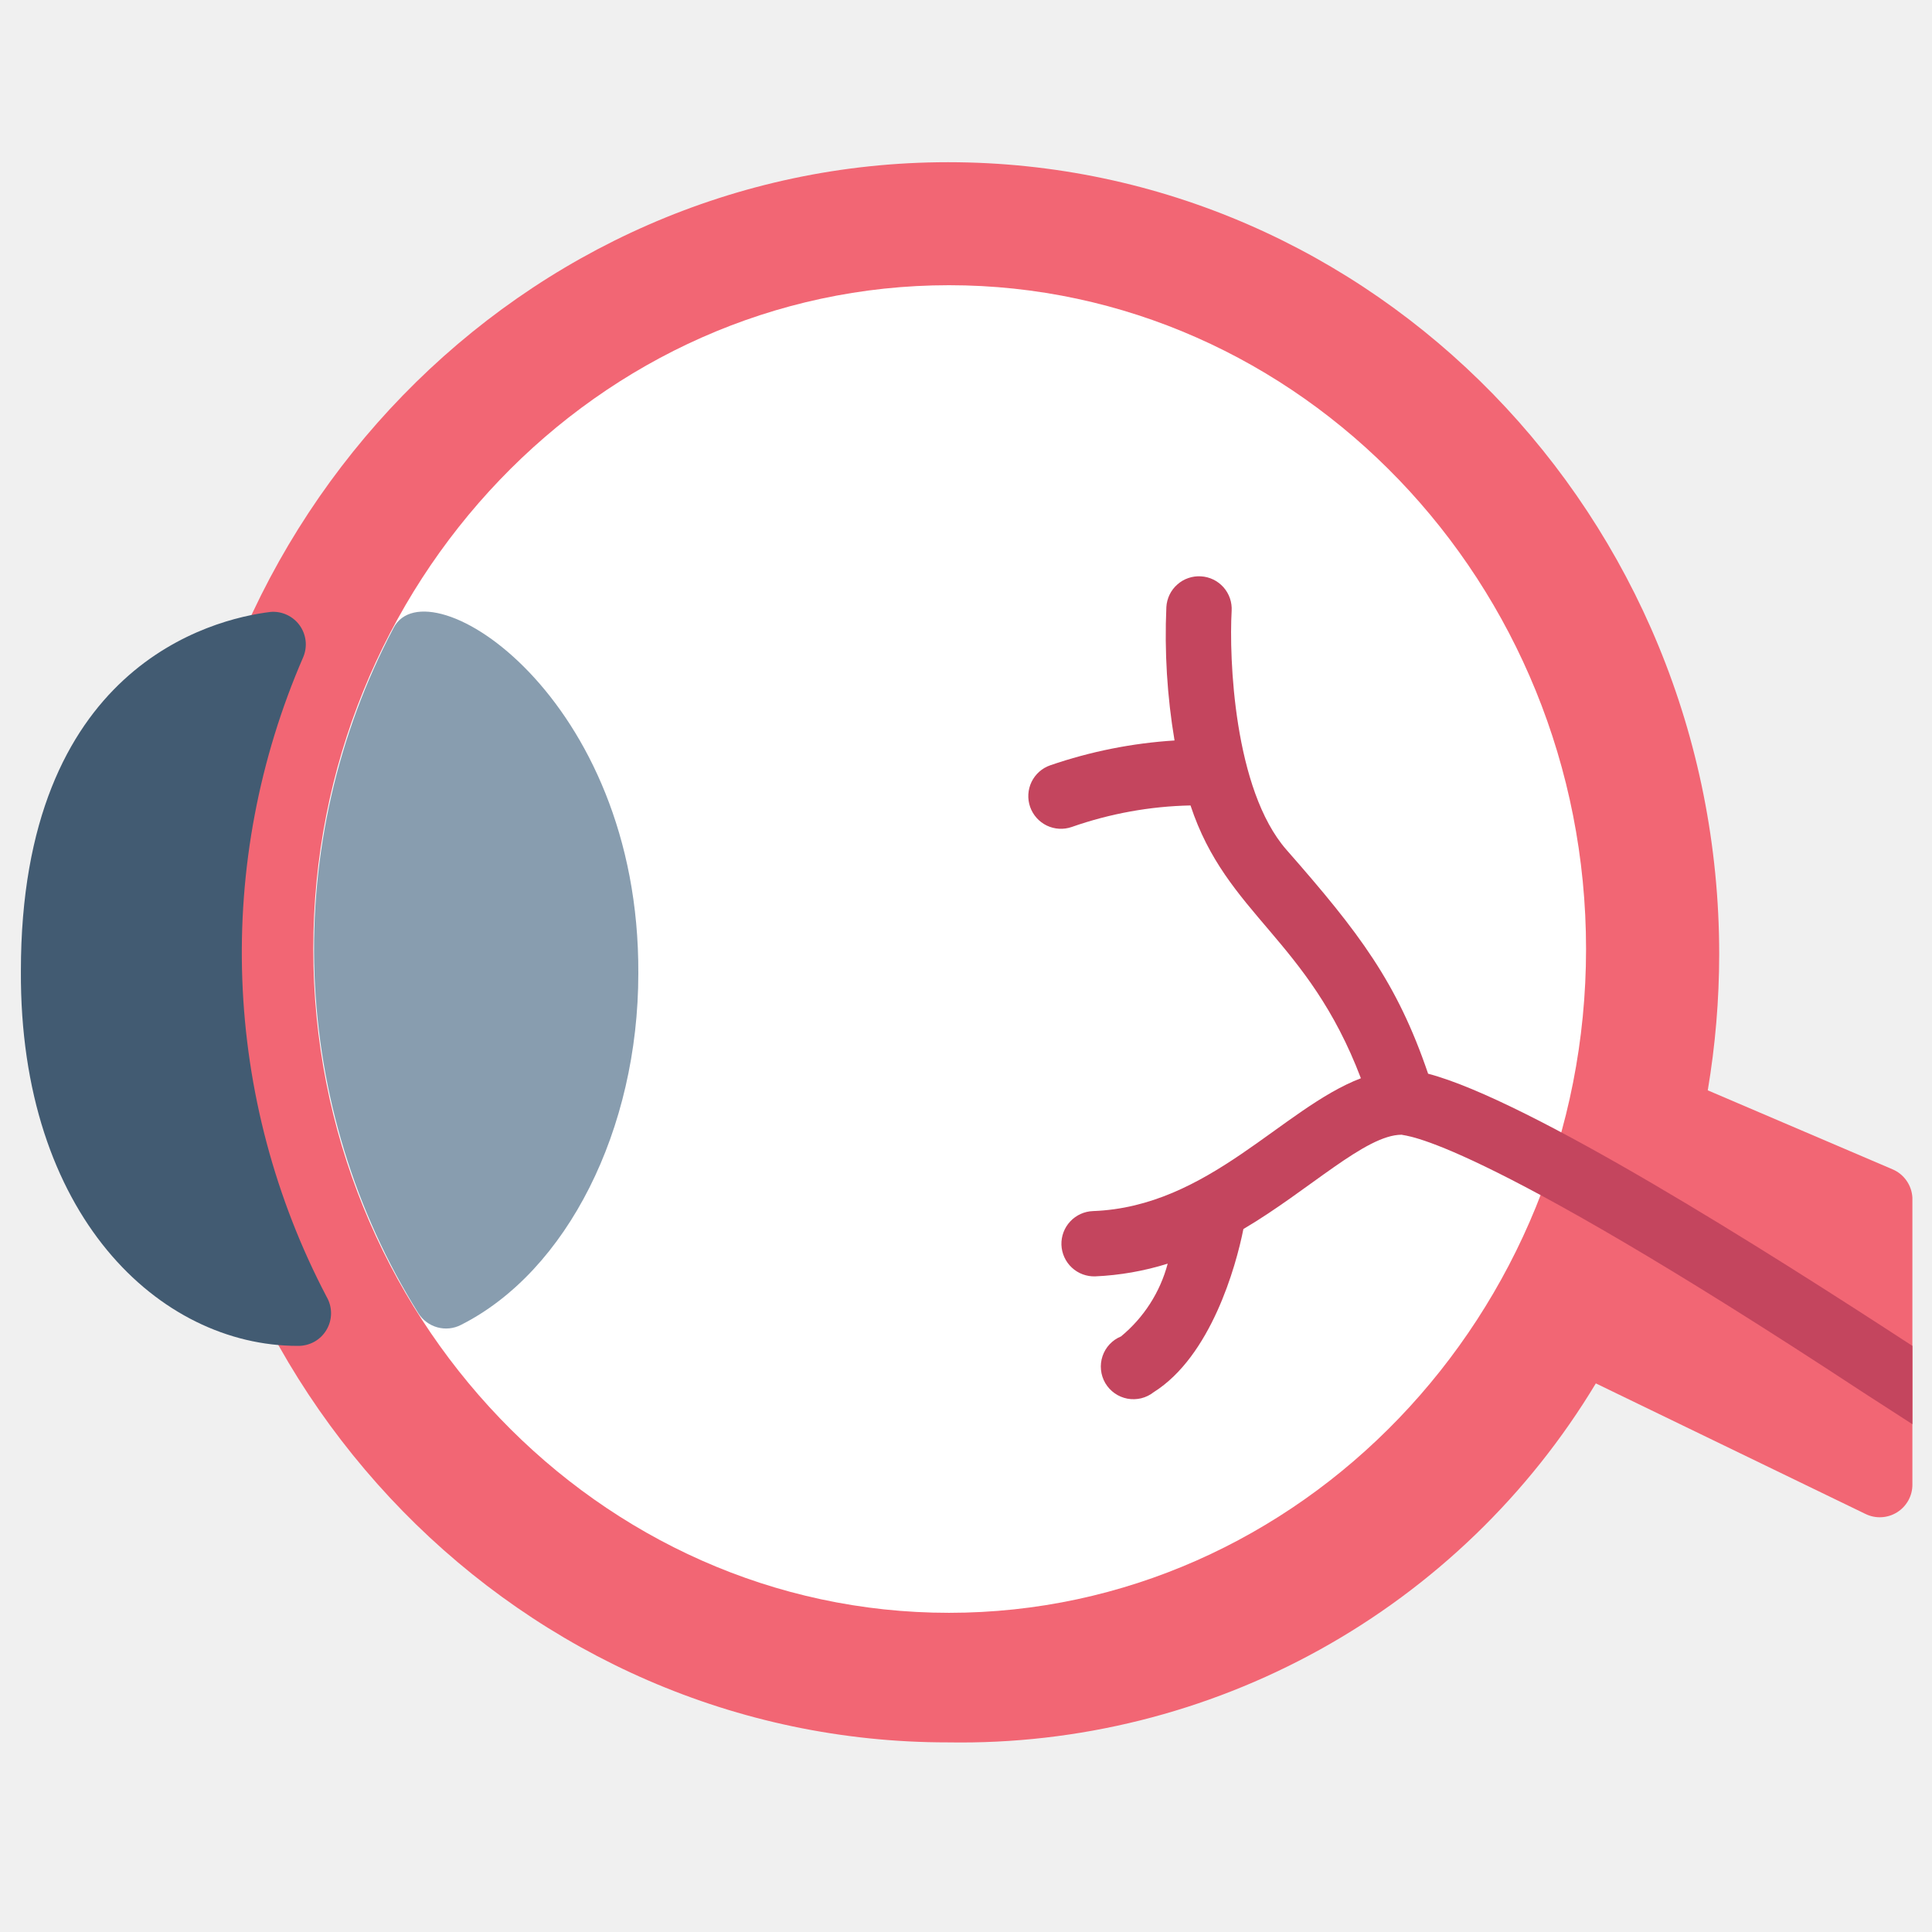
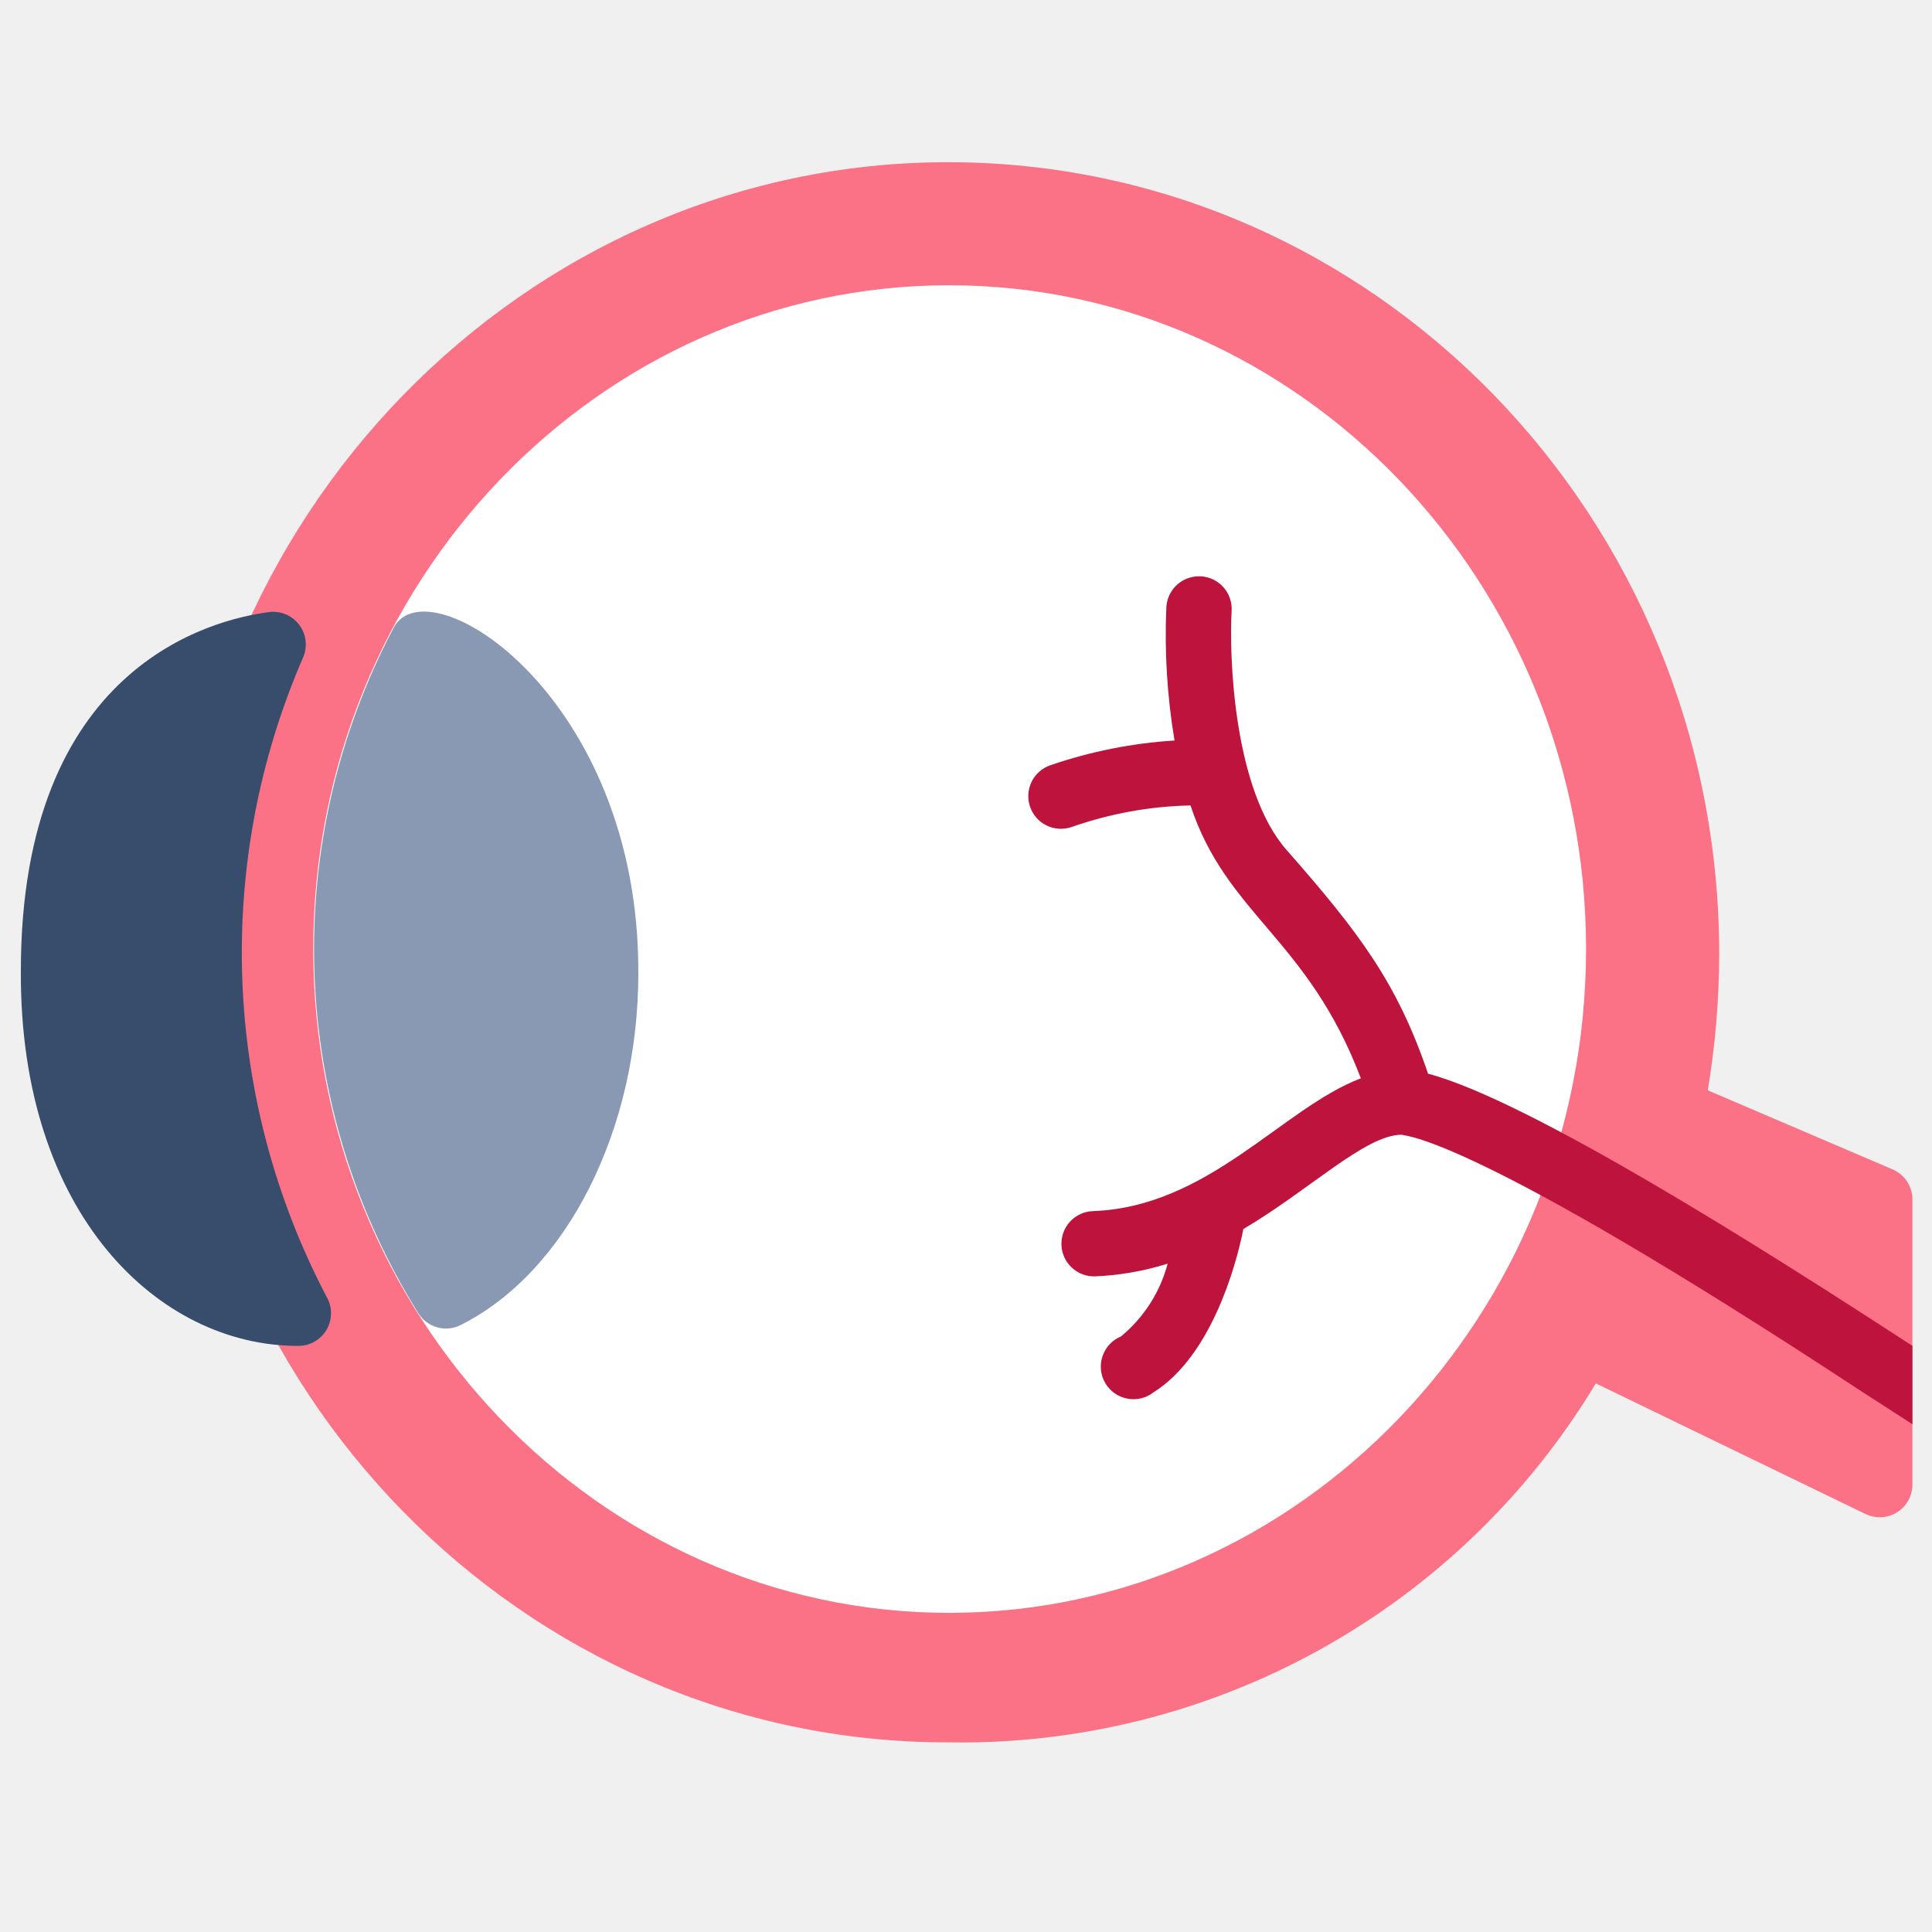
<svg xmlns="http://www.w3.org/2000/svg" width="48" height="48" viewBox="0 0 48 48" fill="none">
-   <g clip-path="url(#clip0_311_8788)">
-     <g clip-path="url(#clip1_311_8788)">
-       <path d="M47.513 29.757V36.884C47.514 37.021 47.479 37.157 47.412 37.278C47.345 37.398 47.249 37.5 47.132 37.573C47.015 37.646 46.882 37.688 46.744 37.695C46.607 37.702 46.469 37.674 46.346 37.613L39.648 34.37C37.983 37.137 35.619 39.418 32.794 40.983C29.97 42.548 26.783 43.344 23.554 43.289C12.989 43.297 4.386 34.492 4.386 23.708C4.386 12.924 12.989 4.03 23.554 4.03C34.119 4.03 42.713 12.835 42.713 23.708C42.712 24.841 42.617 25.972 42.429 27.089L47.019 29.051C47.159 29.11 47.28 29.208 47.367 29.333C47.455 29.458 47.505 29.604 47.513 29.757Z" fill="#F26674" />
-       <path d="M8.116 32.221C6.837 29.785 6.121 27.092 6.02 24.342C5.919 21.592 6.436 18.854 7.532 16.33C7.587 16.201 7.608 16.061 7.593 15.922C7.577 15.783 7.527 15.651 7.445 15.537C7.363 15.424 7.254 15.334 7.127 15.275C7 15.216 6.861 15.191 6.721 15.203C5.262 15.381 0.519 16.557 0.519 24.122C0.486 30.194 3.965 33.438 7.394 33.438C7.538 33.441 7.681 33.406 7.807 33.337C7.933 33.267 8.038 33.165 8.111 33.041C8.185 32.917 8.224 32.776 8.225 32.632C8.226 32.488 8.188 32.346 8.116 32.221V32.221Z" fill="#425B72" />
-       <path d="M23.578 7.086C14.87 7.086 7.784 14.489 7.784 23.578C7.784 32.667 14.87 40.07 23.578 40.07C32.286 40.07 39.405 32.675 39.405 23.578C39.405 14.481 32.286 7.086 23.578 7.086Z" fill="white" />
-       <path d="M9.778 15.6C8.383 18.244 7.705 21.208 7.813 24.196C7.922 27.183 8.812 30.091 10.394 32.627C10.502 32.798 10.67 32.923 10.865 32.977C11.06 33.031 11.268 33.011 11.448 32.919C14.092 31.589 15.859 28.054 15.859 24.186C15.892 17.295 10.621 13.978 9.778 15.6Z" fill="#889DAF" />
-       <path d="M47.513 33.438V35.384L46.257 34.573C36.462 28.135 34.905 28.232 34.824 28.192C33.924 28.192 32.529 29.57 30.892 30.535C30.705 31.476 30.081 33.697 28.662 34.589C28.571 34.661 28.465 34.712 28.353 34.74C28.24 34.767 28.123 34.77 28.009 34.749C27.895 34.727 27.788 34.682 27.693 34.615C27.598 34.548 27.519 34.462 27.46 34.362C27.402 34.261 27.365 34.15 27.354 34.035C27.342 33.919 27.355 33.803 27.392 33.693C27.429 33.583 27.489 33.483 27.568 33.398C27.648 33.313 27.744 33.247 27.851 33.203C28.417 32.736 28.823 32.104 29.011 31.395C28.427 31.578 27.822 31.684 27.211 31.711C26.996 31.718 26.786 31.64 26.629 31.493C26.472 31.347 26.379 31.143 26.371 30.928C26.364 30.713 26.442 30.504 26.589 30.347C26.736 30.189 26.939 30.097 27.154 30.089C30.032 29.984 31.857 27.535 33.811 26.789C32.489 23.311 30.478 22.735 29.578 20.011C28.572 20.032 27.576 20.213 26.627 20.546C26.526 20.581 26.42 20.596 26.313 20.59C26.207 20.584 26.103 20.557 26.007 20.511C25.813 20.417 25.664 20.25 25.593 20.047C25.558 19.947 25.543 19.84 25.549 19.734C25.555 19.627 25.582 19.523 25.628 19.427C25.722 19.233 25.889 19.084 26.092 19.014C27.089 18.671 28.128 18.463 29.181 18.397C28.997 17.302 28.929 16.191 28.978 15.081C28.984 14.975 29.012 14.87 29.058 14.774C29.105 14.678 29.17 14.592 29.25 14.522C29.329 14.451 29.422 14.396 29.523 14.362C29.624 14.327 29.731 14.312 29.838 14.319C29.944 14.325 30.048 14.352 30.145 14.399C30.241 14.445 30.326 14.511 30.397 14.59C30.468 14.67 30.522 14.763 30.557 14.864C30.592 14.965 30.606 15.072 30.6 15.178C30.535 16.322 30.648 19.613 31.962 21.113C33.778 23.181 34.711 24.413 35.481 26.676C37.978 27.332 43.856 31.054 47.513 33.438Z" fill="#C4455E" />
-     </g>
+   <g clip-path="url(#clip0_677_6743)">
+     <path d="M47.513 29.757V36.884C47.513 37.022 47.478 37.157 47.411 37.278C47.345 37.398 47.248 37.5 47.132 37.573C47.015 37.646 46.881 37.688 46.744 37.695C46.606 37.702 46.469 37.674 46.345 37.614L39.648 34.37C37.982 37.138 35.619 39.418 32.794 40.983C29.969 42.549 26.782 43.344 23.553 43.289C12.988 43.297 4.386 34.492 4.386 23.708C4.386 12.925 12.988 4.03 23.553 4.03C34.118 4.03 42.713 12.835 42.713 23.708C42.711 24.841 42.616 25.972 42.429 27.089L47.018 29.052C47.158 29.111 47.279 29.208 47.367 29.333C47.454 29.458 47.505 29.605 47.513 29.757Z" fill="#FB7185" />
+     <path d="M8.116 32.222C6.837 29.785 6.121 27.092 6.02 24.342C5.919 21.592 6.435 18.854 7.532 16.33C7.587 16.202 7.608 16.061 7.592 15.922C7.577 15.784 7.526 15.651 7.444 15.538C7.363 15.424 7.253 15.334 7.127 15.275C7 15.217 6.86 15.192 6.721 15.203C5.262 15.381 0.518 16.557 0.518 24.122C0.486 30.195 3.964 33.438 7.394 33.438C7.538 33.441 7.68 33.407 7.806 33.337C7.932 33.267 8.037 33.165 8.111 33.041C8.184 32.917 8.223 32.776 8.224 32.632C8.225 32.488 8.188 32.346 8.116 32.222Z" fill="#384C6C" />
+     <path d="M23.578 7.087C14.87 7.087 7.783 14.489 7.783 23.579C7.783 32.668 14.87 40.071 23.578 40.071C32.286 40.071 39.405 32.676 39.405 23.579C39.405 14.481 32.286 7.087 23.578 7.087Z" fill="white" />
+     <path d="M9.778 15.6C8.382 18.244 7.705 21.208 7.813 24.196C7.921 27.184 8.811 30.091 10.394 32.627C10.502 32.799 10.669 32.924 10.864 32.978C11.059 33.032 11.268 33.011 11.448 32.919C14.091 31.59 15.859 28.054 15.859 24.187C15.891 17.295 10.621 13.979 9.778 15.6Z" fill="#8999B3" />
+     <path d="M47.513 33.438V35.384L46.256 34.573C36.462 28.136 34.905 28.233 34.824 28.192C33.924 28.192 32.529 29.571 30.891 30.535C30.705 31.476 30.081 33.698 28.662 34.59C28.571 34.661 28.465 34.713 28.353 34.74C28.24 34.768 28.123 34.771 28.009 34.749C27.895 34.728 27.787 34.682 27.692 34.615C27.598 34.548 27.518 34.462 27.46 34.362C27.401 34.262 27.365 34.15 27.353 34.035C27.341 33.92 27.355 33.803 27.392 33.694C27.429 33.584 27.489 33.483 27.568 33.398C27.647 33.314 27.744 33.247 27.851 33.203C28.417 32.736 28.822 32.104 29.01 31.395C28.427 31.578 27.822 31.685 27.21 31.711C26.995 31.719 26.786 31.64 26.629 31.494C26.471 31.347 26.379 31.144 26.371 30.929C26.364 30.714 26.442 30.504 26.588 30.347C26.735 30.19 26.939 30.097 27.154 30.09C30.032 29.984 31.856 27.535 33.81 26.79C32.489 23.311 30.478 22.735 29.578 20.011C28.572 20.032 27.576 20.213 26.627 20.546C26.526 20.581 26.419 20.596 26.313 20.59C26.206 20.584 26.102 20.557 26.006 20.511C25.812 20.418 25.664 20.251 25.593 20.048C25.558 19.947 25.543 19.84 25.549 19.734C25.555 19.628 25.582 19.523 25.628 19.427C25.721 19.234 25.888 19.085 26.091 19.014C27.089 18.671 28.128 18.464 29.181 18.398C28.997 17.302 28.929 16.191 28.978 15.082C28.984 14.975 29.011 14.871 29.058 14.775C29.104 14.679 29.169 14.593 29.249 14.522C29.329 14.451 29.422 14.397 29.523 14.362C29.624 14.327 29.731 14.313 29.837 14.319C29.944 14.325 30.048 14.353 30.144 14.399C30.24 14.446 30.326 14.511 30.397 14.591C30.468 14.671 30.522 14.764 30.557 14.865C30.592 14.966 30.606 15.072 30.599 15.179C30.535 16.322 30.648 19.614 31.962 21.114C33.778 23.181 34.71 24.414 35.48 26.676C37.978 27.333 43.856 31.054 47.513 33.438Z" fill="#BE133C" />
  </g>
  <defs>
-     <clipPath id="clip0_311_8788">
-       <rect width="48" height="48" fill="white" />
-     </clipPath>
-     <clipPath id="clip1_311_8788">
-       <rect width="48" height="40.216" fill="white" transform="translate(-0.00012207 3.59998)" />
+     <clipPath id="clip0_677_6743">
+       <rect width="48" height="40.216" fill="white" transform="translate(-0.000488281 3.60034)" />
    </clipPath>
  </defs>
</svg>
